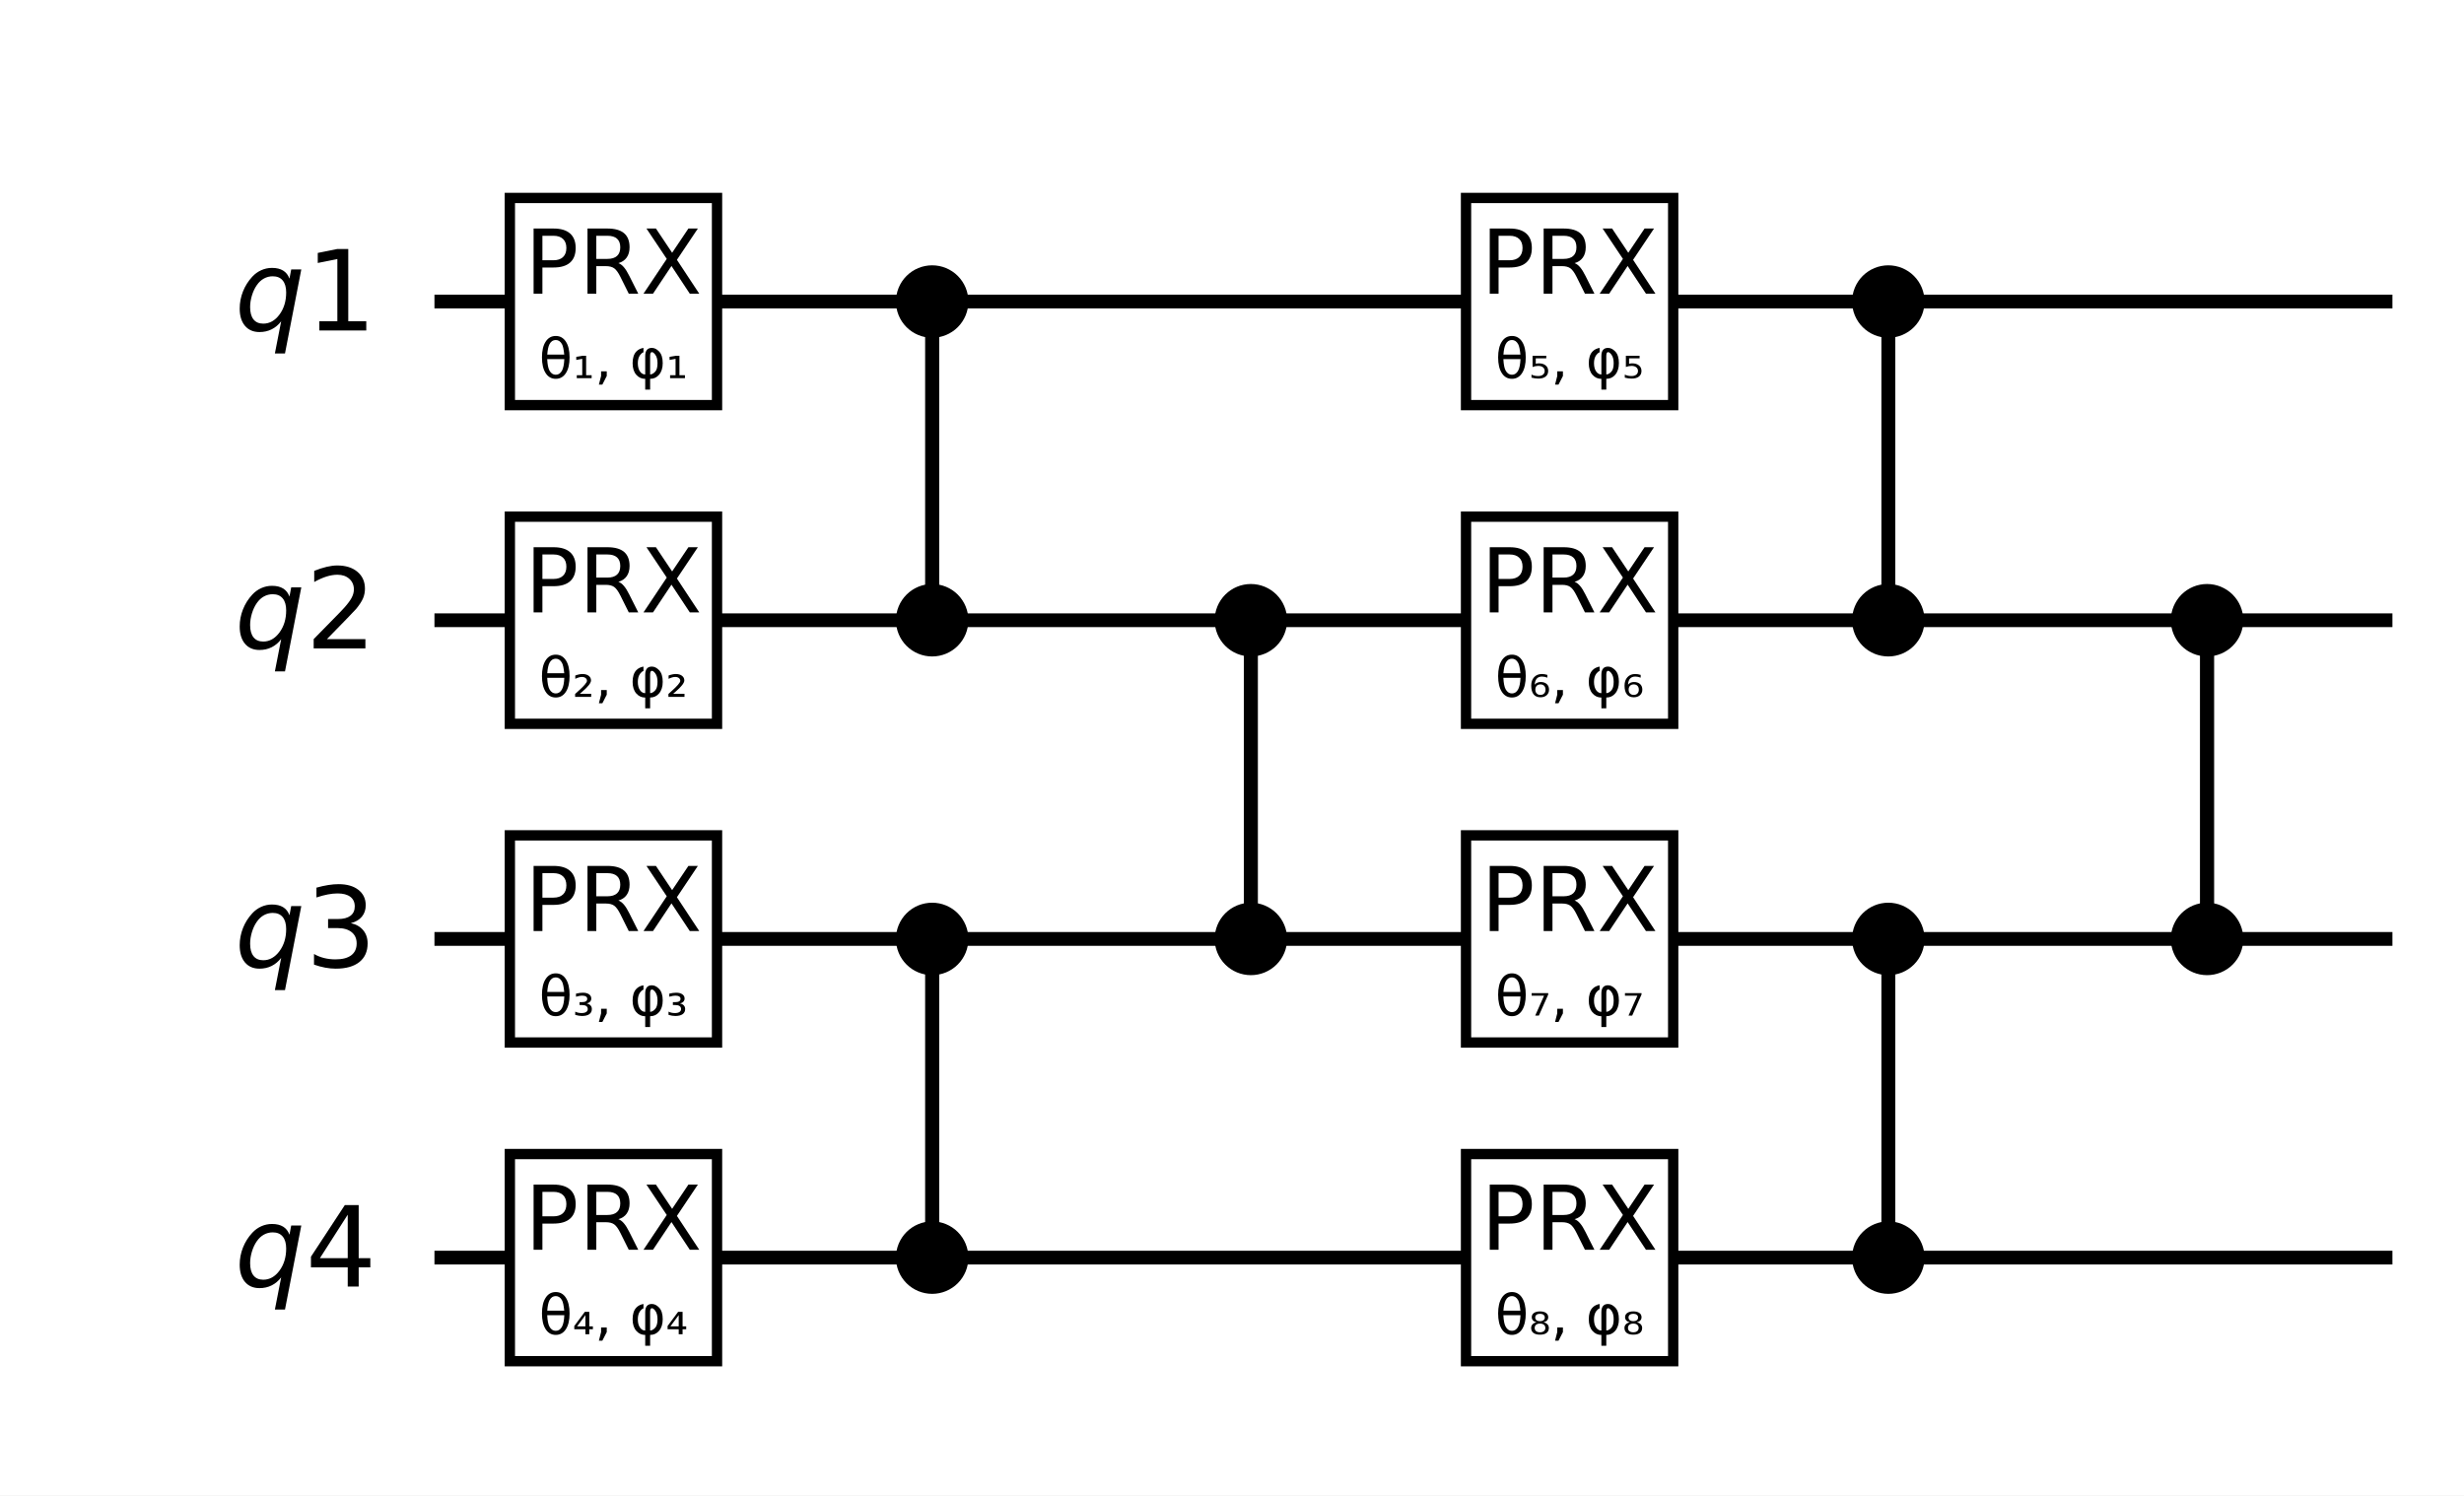
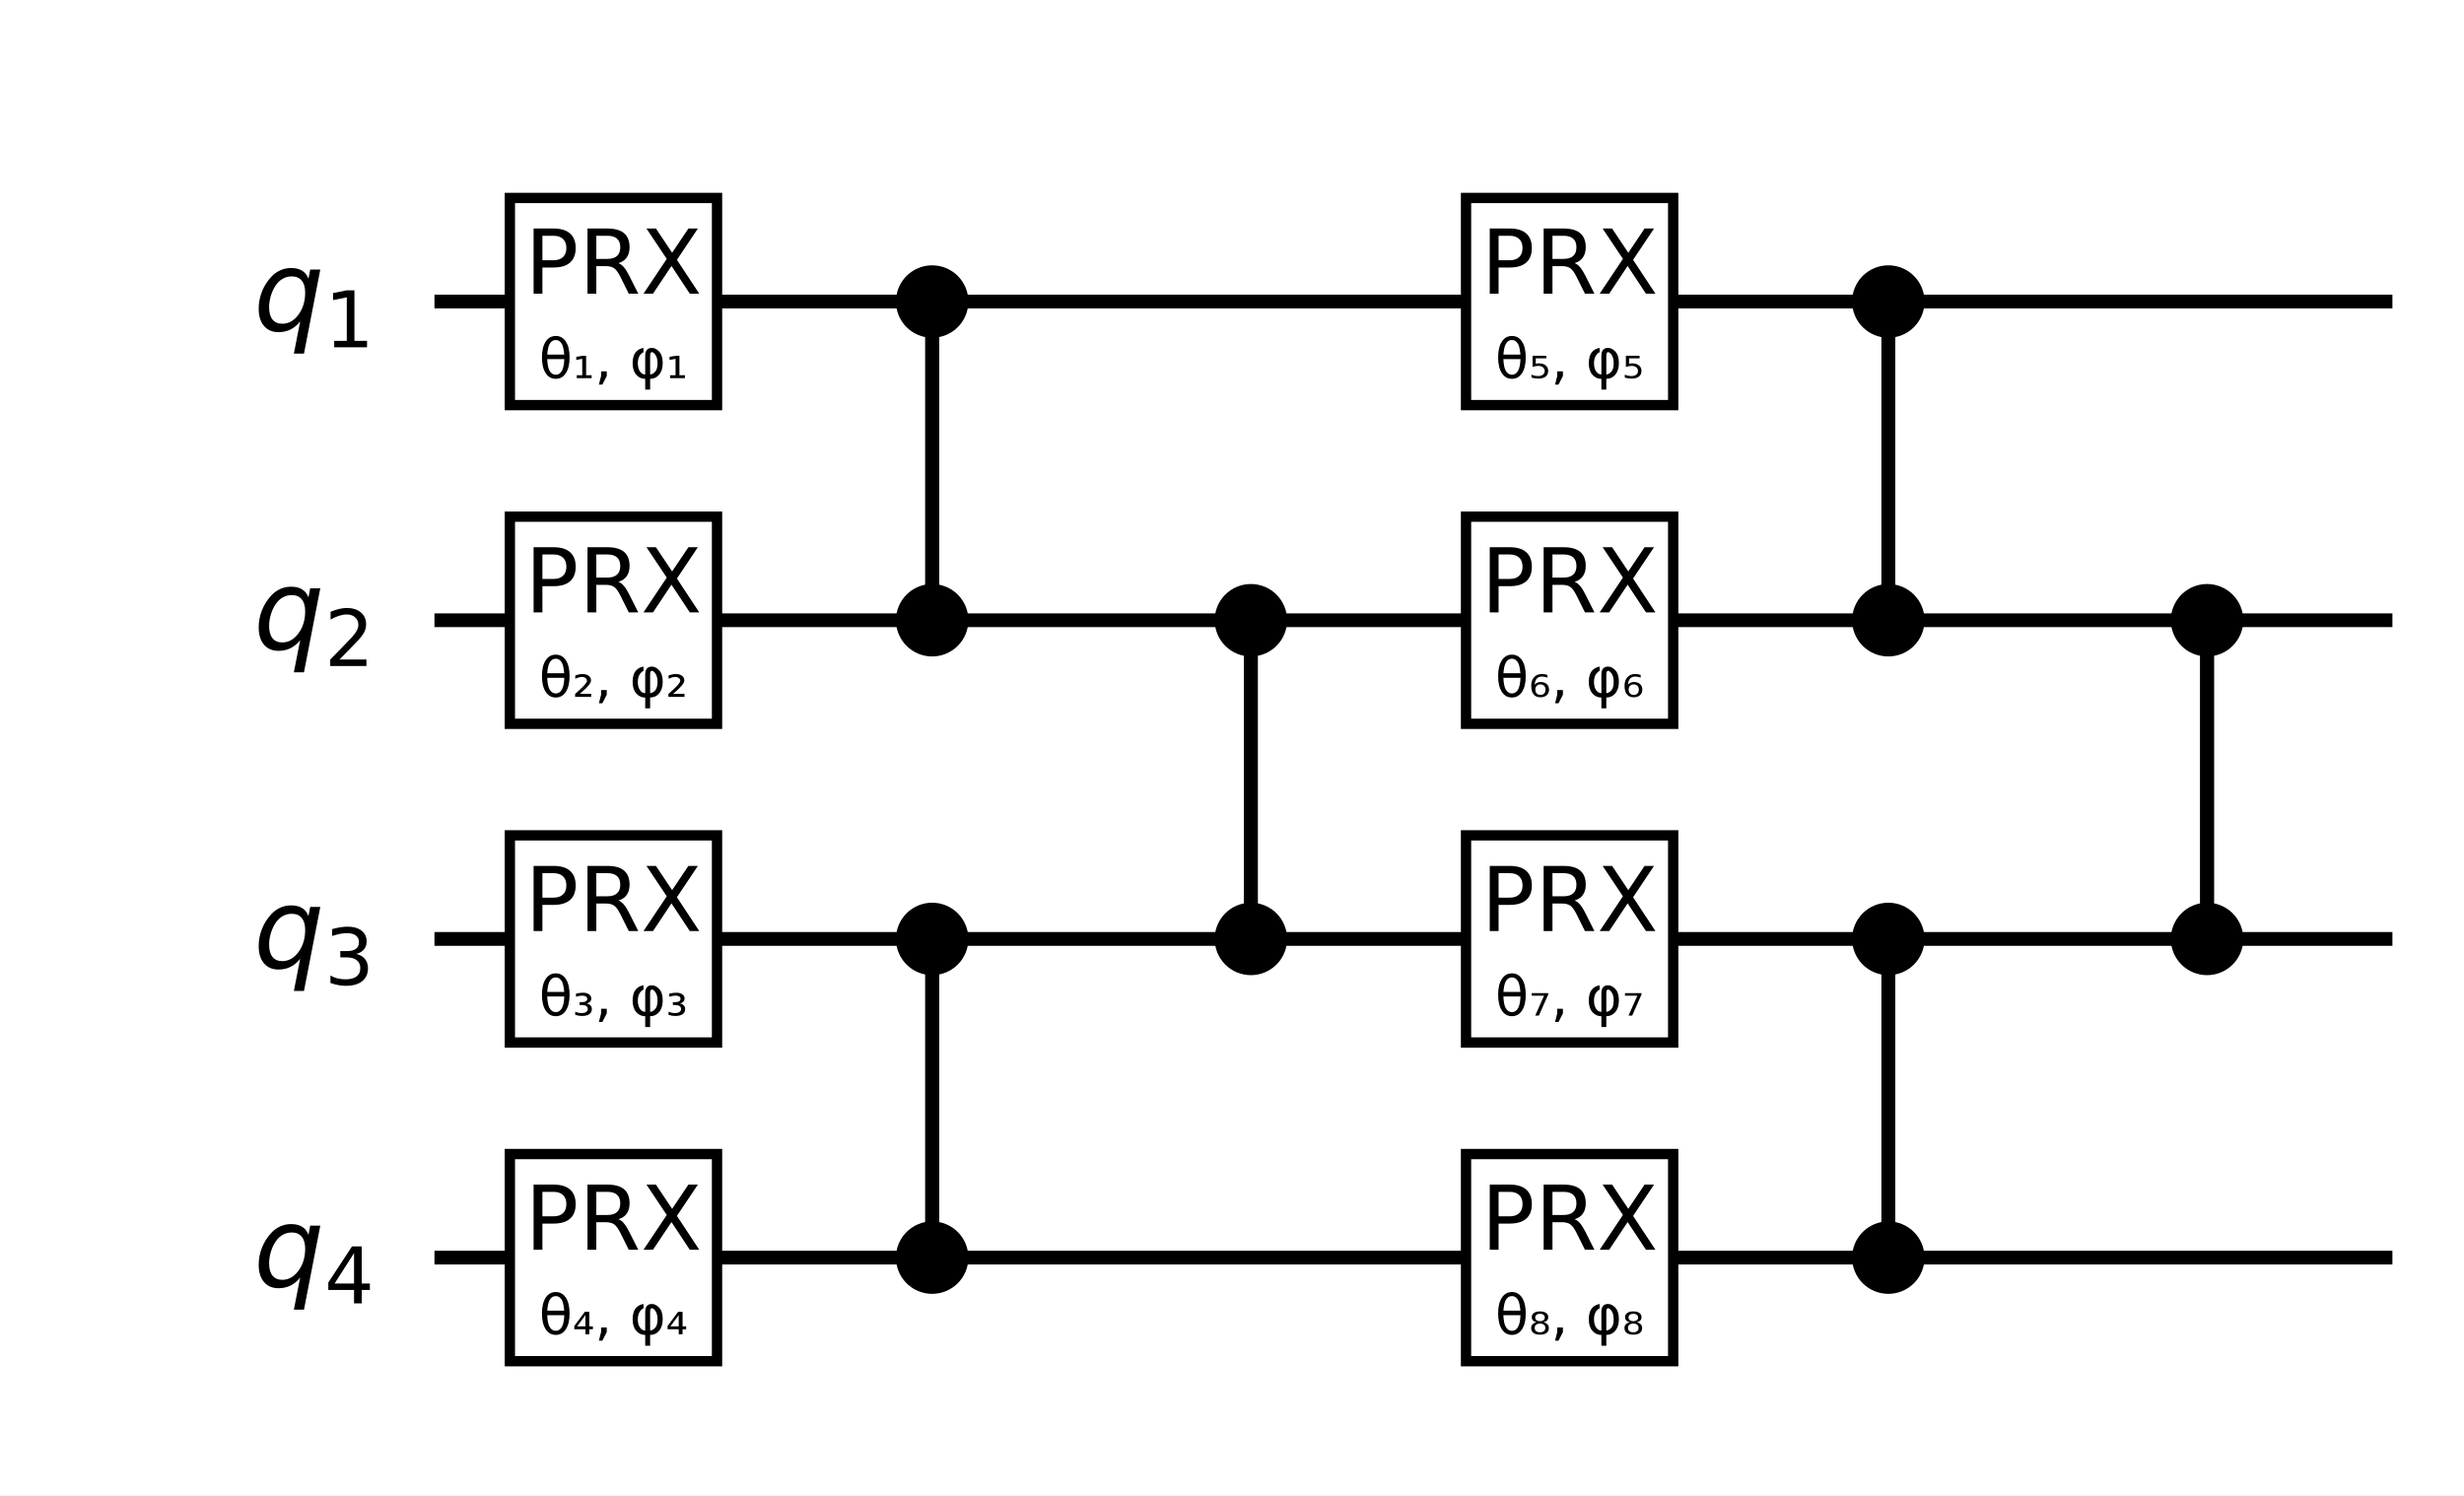
<svg xmlns="http://www.w3.org/2000/svg" xmlns:xlink="http://www.w3.org/1999/xlink" width="304.603pt" height="184.884pt" viewBox="0 0 304.603 184.884" version="1.1">
  <defs>
    <style type="text/css">*{stroke-linejoin: round; stroke-linecap: butt}</style>
  </defs>
  <g id="figure_1">
    <g id="patch_1">
      <path d="M 0 184.884  L 304.603 184.884  L 304.603 0  L 0 0  z " style="fill: #ffffff" />
    </g>
    <g id="axes_1">
      <g id="line2d_1">
-         <path d="M 54.558 37.281  L 294.903 37.281  " clip-path="url(#p6d3f714cf6)" style="fill: none; stroke: #000000; stroke-width: 1.7; stroke-linecap: square" />
+         <path d="M 54.558 37.281  L 294.903 37.281  " clip-path="url(#p9f664c72c2)" style="fill: none; stroke: #000000; stroke-width: 1.7; stroke-linecap: square" />
      </g>
      <g id="line2d_2">
-         <path d="M 54.558 76.682  L 294.903 76.682  " clip-path="url(#p6d3f714cf6)" style="fill: none; stroke: #000000; stroke-width: 1.7; stroke-linecap: square" />
+         <path d="M 54.558 76.682  L 294.903 76.682  " clip-path="url(#p9f664c72c2)" style="fill: none; stroke: #000000; stroke-width: 1.7; stroke-linecap: square" />
      </g>
      <g id="line2d_3">
-         <path d="M 54.558 116.083  L 294.903 116.083  " clip-path="url(#p6d3f714cf6)" style="fill: none; stroke: #000000; stroke-width: 1.7; stroke-linecap: square" />
+         <path d="M 54.558 116.083  L 294.903 116.083  " clip-path="url(#p9f664c72c2)" style="fill: none; stroke: #000000; stroke-width: 1.7; stroke-linecap: square" />
      </g>
      <g id="line2d_4">
-         <path d="M 54.558 155.483  L 294.903 155.483  " clip-path="url(#p6d3f714cf6)" style="fill: none; stroke: #000000; stroke-width: 1.7; stroke-linecap: square" />
+         <path d="M 54.558 155.483  L 294.903 155.483  " clip-path="url(#p9f664c72c2)" style="fill: none; stroke: #000000; stroke-width: 1.7; stroke-linecap: square" />
      </g>
      <g id="patch_2">
-         <path d="M 50.618 17.58  L -934.405 17.58  L -934.405 214.585  L 50.618 214.585  z " clip-path="url(#p6d3f714cf6)" style="fill: #ffffff; stroke: #ffffff; stroke-width: 1.275; stroke-linejoin: miter" />
+         <path d="M 50.618 17.58  L -934.405 17.58  L -934.405 214.585  L 50.618 214.585  z " clip-path="url(#p9f664c72c2)" style="fill: #ffffff; stroke: #ffffff; stroke-width: 1.275; stroke-linejoin: miter" />
      </g>
      <g id="line2d_5">
-         <path d="M 115.235 76.682  L 115.235 37.281  " clip-path="url(#p6d3f714cf6)" style="fill: none; stroke: #000000; stroke-width: 1.7; stroke-linecap: square" />
+         <path d="M 115.235 76.682  L 115.235 37.281  " clip-path="url(#p9f664c72c2)" style="fill: none; stroke: #000000; stroke-width: 1.7; stroke-linecap: square" />
      </g>
      <g id="line2d_6">
-         <path d="M 115.235 155.483  L 115.235 116.083  " clip-path="url(#p6d3f714cf6)" style="fill: none; stroke: #000000; stroke-width: 1.7; stroke-linecap: square" />
+         <path d="M 115.235 155.483  L 115.235 116.083  " clip-path="url(#p9f664c72c2)" style="fill: none; stroke: #000000; stroke-width: 1.7; stroke-linecap: square" />
      </g>
      <g id="line2d_7">
-         <path d="M 154.636 116.083  L 154.636 76.682  " clip-path="url(#p6d3f714cf6)" style="fill: none; stroke: #000000; stroke-width: 1.7; stroke-linecap: square" />
+         <path d="M 154.636 116.083  L 154.636 76.682  " clip-path="url(#p9f664c72c2)" style="fill: none; stroke: #000000; stroke-width: 1.7; stroke-linecap: square" />
      </g>
      <g id="line2d_8">
-         <path d="M 233.438 76.682  L 233.438 37.281  " clip-path="url(#p6d3f714cf6)" style="fill: none; stroke: #000000; stroke-width: 1.7; stroke-linecap: square" />
+         <path d="M 233.438 76.682  L 233.438 37.281  " clip-path="url(#p9f664c72c2)" style="fill: none; stroke: #000000; stroke-width: 1.7; stroke-linecap: square" />
      </g>
      <g id="line2d_9">
-         <path d="M 233.438 155.483  L 233.438 116.083  " clip-path="url(#p6d3f714cf6)" style="fill: none; stroke: #000000; stroke-width: 1.7; stroke-linecap: square" />
+         <path d="M 233.438 155.483  L 233.438 116.083  " clip-path="url(#p9f664c72c2)" style="fill: none; stroke: #000000; stroke-width: 1.7; stroke-linecap: square" />
      </g>
      <g id="line2d_10">
-         <path d="M 272.839 116.083  L 272.839 76.682  " clip-path="url(#p6d3f714cf6)" style="fill: none; stroke: #000000; stroke-width: 1.7; stroke-linecap: square" />
+         <path d="M 272.839 116.083  L 272.839 76.682  " clip-path="url(#p9f664c72c2)" style="fill: none; stroke: #000000; stroke-width: 1.7; stroke-linecap: square" />
      </g>
      <g id="line2d_11">
-         <path d="M 115.235 76.682  L 115.235 37.281  " clip-path="url(#p6d3f714cf6)" style="fill: none; stroke: #000000; stroke-width: 1.7; stroke-linecap: square" />
+         <path d="M 115.235 76.682  L 115.235 37.281  " clip-path="url(#p9f664c72c2)" style="fill: none; stroke: #000000; stroke-width: 1.7; stroke-linecap: square" />
      </g>
      <g id="line2d_12">
-         <path d="M 115.235 155.483  L 115.235 116.083  " clip-path="url(#p6d3f714cf6)" style="fill: none; stroke: #000000; stroke-width: 1.7; stroke-linecap: square" />
+         <path d="M 115.235 155.483  L 115.235 116.083  " clip-path="url(#p9f664c72c2)" style="fill: none; stroke: #000000; stroke-width: 1.7; stroke-linecap: square" />
      </g>
      <g id="line2d_13">
-         <path d="M 154.636 116.083  L 154.636 76.682  " clip-path="url(#p6d3f714cf6)" style="fill: none; stroke: #000000; stroke-width: 1.7; stroke-linecap: square" />
+         <path d="M 154.636 116.083  L 154.636 76.682  " clip-path="url(#p9f664c72c2)" style="fill: none; stroke: #000000; stroke-width: 1.7; stroke-linecap: square" />
      </g>
      <g id="line2d_14">
-         <path d="M 233.438 76.682  L 233.438 37.281  " clip-path="url(#p6d3f714cf6)" style="fill: none; stroke: #000000; stroke-width: 1.7; stroke-linecap: square" />
+         <path d="M 233.438 76.682  L 233.438 37.281  " clip-path="url(#p9f664c72c2)" style="fill: none; stroke: #000000; stroke-width: 1.7; stroke-linecap: square" />
      </g>
      <g id="line2d_15">
-         <path d="M 233.438 155.483  L 233.438 116.083  " clip-path="url(#p6d3f714cf6)" style="fill: none; stroke: #000000; stroke-width: 1.7; stroke-linecap: square" />
+         <path d="M 233.438 155.483  L 233.438 116.083  " clip-path="url(#p9f664c72c2)" style="fill: none; stroke: #000000; stroke-width: 1.7; stroke-linecap: square" />
      </g>
      <g id="line2d_16">
-         <path d="M 272.839 116.083  L 272.839 76.682  " clip-path="url(#p6d3f714cf6)" style="fill: none; stroke: #000000; stroke-width: 1.7; stroke-linecap: square" />
+         <path d="M 272.839 116.083  L 272.839 76.682  " clip-path="url(#p9f664c72c2)" style="fill: none; stroke: #000000; stroke-width: 1.7; stroke-linecap: square" />
      </g>
      <g id="patch_3">
-         <path d="M 63.029 50.086  L 88.64 50.086  L 88.64 24.475  L 63.029 24.475  z " clip-path="url(#p6d3f714cf6)" style="fill: #ffffff; stroke: #000000; stroke-width: 1.275; stroke-linejoin: miter" />
+         <path d="M 63.029 50.086  L 88.64 50.086  L 88.64 24.475  L 63.029 24.475  z " clip-path="url(#p9f664c72c2)" style="fill: #ffffff; stroke: #000000; stroke-width: 1.275; stroke-linejoin: miter" />
      </g>
      <g id="patch_4">
-         <path d="M 63.029 89.487  L 88.64 89.487  L 88.64 63.876  L 63.029 63.876  z " clip-path="url(#p6d3f714cf6)" style="fill: #ffffff; stroke: #000000; stroke-width: 1.275; stroke-linejoin: miter" />
+         <path d="M 63.029 89.487  L 88.64 89.487  L 88.64 63.876  L 63.029 63.876  z " clip-path="url(#p9f664c72c2)" style="fill: #ffffff; stroke: #000000; stroke-width: 1.275; stroke-linejoin: miter" />
      </g>
      <g id="patch_5">
-         <path d="M 63.029 128.888  L 88.64 128.888  L 88.64 103.277  L 63.029 103.277  z " clip-path="url(#p6d3f714cf6)" style="fill: #ffffff; stroke: #000000; stroke-width: 1.275; stroke-linejoin: miter" />
+         <path d="M 63.029 128.888  L 88.64 128.888  L 88.64 103.277  L 63.029 103.277  z " clip-path="url(#p9f664c72c2)" style="fill: #ffffff; stroke: #000000; stroke-width: 1.275; stroke-linejoin: miter" />
      </g>
      <g id="patch_6">
-         <path d="M 63.029 168.289  L 88.64 168.289  L 88.64 142.678  L 63.029 142.678  z " clip-path="url(#p6d3f714cf6)" style="fill: #ffffff; stroke: #000000; stroke-width: 1.275; stroke-linejoin: miter" />
+         <path d="M 63.029 168.289  L 88.64 168.289  L 88.64 142.678  L 63.029 142.678  z " clip-path="url(#p9f664c72c2)" style="fill: #ffffff; stroke: #000000; stroke-width: 1.275; stroke-linejoin: miter" />
      </g>
      <g id="patch_7">
-         <path d="M 115.235 41.122  C 116.254 41.122 117.231 40.718 117.952 39.997  C 118.672 39.277 119.077 38.3 119.077 37.281  C 119.077 36.262 118.672 35.285 117.952 34.564  C 117.231 33.844 116.254 33.439 115.235 33.439  C 114.216 33.439 113.239 33.844 112.519 34.564  C 111.798 35.285 111.394 36.262 111.394 37.281  C 111.394 38.3 111.798 39.277 112.519 39.997  C 113.239 40.718 114.216 41.122 115.235 41.122  z " clip-path="url(#p6d3f714cf6)" style="stroke: #000000; stroke-width: 1.275; stroke-linejoin: miter" />
+         <path d="M 115.235 41.122  C 116.254 41.122 117.231 40.718 117.952 39.997  C 118.672 39.277 119.077 38.3 119.077 37.281  C 119.077 36.262 118.672 35.285 117.952 34.564  C 117.231 33.844 116.254 33.439 115.235 33.439  C 114.216 33.439 113.239 33.844 112.519 34.564  C 111.798 35.285 111.394 36.262 111.394 37.281  C 111.394 38.3 111.798 39.277 112.519 39.997  C 113.239 40.718 114.216 41.122 115.235 41.122  z " clip-path="url(#p9f664c72c2)" style="stroke: #000000; stroke-width: 1.275; stroke-linejoin: miter" />
      </g>
      <g id="patch_8">
-         <path d="M 115.235 80.523  C 116.254 80.523 117.231 80.118 117.952 79.398  C 118.672 78.678 119.077 77.7 119.077 76.682  C 119.077 75.663 118.672 74.686 117.952 73.965  C 117.231 73.245 116.254 72.84 115.235 72.84  C 114.216 72.84 113.239 73.245 112.519 73.965  C 111.798 74.686 111.394 75.663 111.394 76.682  C 111.394 77.7 111.798 78.678 112.519 79.398  C 113.239 80.118 114.216 80.523 115.235 80.523  z " clip-path="url(#p6d3f714cf6)" style="stroke: #000000; stroke-width: 1.275; stroke-linejoin: miter" />
+         <path d="M 115.235 80.523  C 116.254 80.523 117.231 80.118 117.952 79.398  C 118.672 78.678 119.077 77.7 119.077 76.682  C 119.077 75.663 118.672 74.686 117.952 73.965  C 117.231 73.245 116.254 72.84 115.235 72.84  C 114.216 72.84 113.239 73.245 112.519 73.965  C 111.798 74.686 111.394 75.663 111.394 76.682  C 111.394 77.7 111.798 78.678 112.519 79.398  C 113.239 80.118 114.216 80.523 115.235 80.523  z " clip-path="url(#p9f664c72c2)" style="stroke: #000000; stroke-width: 1.275; stroke-linejoin: miter" />
      </g>
      <g id="patch_9">
-         <path d="M 115.235 119.924  C 116.254 119.924 117.231 119.519 117.952 118.799  C 118.672 118.079 119.077 117.101 119.077 116.083  C 119.077 115.064 118.672 114.087 117.952 113.366  C 117.231 112.646 116.254 112.241 115.235 112.241  C 114.216 112.241 113.239 112.646 112.519 113.366  C 111.798 114.087 111.394 115.064 111.394 116.083  C 111.394 117.101 111.798 118.079 112.519 118.799  C 113.239 119.519 114.216 119.924 115.235 119.924  z " clip-path="url(#p6d3f714cf6)" style="stroke: #000000; stroke-width: 1.275; stroke-linejoin: miter" />
+         <path d="M 115.235 119.924  C 116.254 119.924 117.231 119.519 117.952 118.799  C 118.672 118.079 119.077 117.101 119.077 116.083  C 119.077 115.064 118.672 114.087 117.952 113.366  C 117.231 112.646 116.254 112.241 115.235 112.241  C 114.216 112.241 113.239 112.646 112.519 113.366  C 111.798 114.087 111.394 115.064 111.394 116.083  C 111.394 117.101 111.798 118.079 112.519 118.799  C 113.239 119.519 114.216 119.924 115.235 119.924  z " clip-path="url(#p9f664c72c2)" style="stroke: #000000; stroke-width: 1.275; stroke-linejoin: miter" />
      </g>
      <g id="patch_10">
-         <path d="M 115.235 159.325  C 116.254 159.325 117.231 158.92 117.952 158.2  C 118.672 157.479 119.077 156.502 119.077 155.483  C 119.077 154.465 118.672 153.487 117.952 152.767  C 117.231 152.047 116.254 151.642 115.235 151.642  C 114.216 151.642 113.239 152.047 112.519 152.767  C 111.798 153.487 111.394 154.465 111.394 155.483  C 111.394 156.502 111.798 157.479 112.519 158.2  C 113.239 158.92 114.216 159.325 115.235 159.325  z " clip-path="url(#p6d3f714cf6)" style="stroke: #000000; stroke-width: 1.275; stroke-linejoin: miter" />
+         <path d="M 115.235 159.325  C 116.254 159.325 117.231 158.92 117.952 158.2  C 118.672 157.479 119.077 156.502 119.077 155.483  C 119.077 154.465 118.672 153.487 117.952 152.767  C 117.231 152.047 116.254 151.642 115.235 151.642  C 114.216 151.642 113.239 152.047 112.519 152.767  C 111.798 153.487 111.394 154.465 111.394 155.483  C 111.394 156.502 111.798 157.479 112.519 158.2  C 113.239 158.92 114.216 159.325 115.235 159.325  z " clip-path="url(#p9f664c72c2)" style="stroke: #000000; stroke-width: 1.275; stroke-linejoin: miter" />
      </g>
      <g id="patch_11">
-         <path d="M 154.636 80.523  C 155.655 80.523 156.632 80.118 157.353 79.398  C 158.073 78.678 158.478 77.7 158.478 76.682  C 158.478 75.663 158.073 74.686 157.353 73.965  C 156.632 73.245 155.655 72.84 154.636 72.84  C 153.617 72.84 152.64 73.245 151.92 73.965  C 151.199 74.686 150.795 75.663 150.795 76.682  C 150.795 77.7 151.199 78.678 151.92 79.398  C 152.64 80.118 153.617 80.523 154.636 80.523  z " clip-path="url(#p6d3f714cf6)" style="stroke: #000000; stroke-width: 1.275; stroke-linejoin: miter" />
+         <path d="M 154.636 80.523  C 155.655 80.523 156.632 80.118 157.353 79.398  C 158.073 78.678 158.478 77.7 158.478 76.682  C 158.478 75.663 158.073 74.686 157.353 73.965  C 156.632 73.245 155.655 72.84 154.636 72.84  C 153.617 72.84 152.64 73.245 151.92 73.965  C 151.199 74.686 150.795 75.663 150.795 76.682  C 150.795 77.7 151.199 78.678 151.92 79.398  C 152.64 80.118 153.617 80.523 154.636 80.523  z " clip-path="url(#p9f664c72c2)" style="stroke: #000000; stroke-width: 1.275; stroke-linejoin: miter" />
      </g>
      <g id="patch_12">
-         <path d="M 154.636 119.924  C 155.655 119.924 156.632 119.519 157.353 118.799  C 158.073 118.079 158.478 117.101 158.478 116.083  C 158.478 115.064 158.073 114.087 157.353 113.366  C 156.632 112.646 155.655 112.241 154.636 112.241  C 153.617 112.241 152.64 112.646 151.92 113.366  C 151.199 114.087 150.795 115.064 150.795 116.083  C 150.795 117.101 151.199 118.079 151.92 118.799  C 152.64 119.519 153.617 119.924 154.636 119.924  z " clip-path="url(#p6d3f714cf6)" style="stroke: #000000; stroke-width: 1.275; stroke-linejoin: miter" />
+         <path d="M 154.636 119.924  C 155.655 119.924 156.632 119.519 157.353 118.799  C 158.073 118.079 158.478 117.101 158.478 116.083  C 158.478 115.064 158.073 114.087 157.353 113.366  C 156.632 112.646 155.655 112.241 154.636 112.241  C 153.617 112.241 152.64 112.646 151.92 113.366  C 151.199 114.087 150.795 115.064 150.795 116.083  C 150.795 117.101 151.199 118.079 151.92 118.799  C 152.64 119.519 153.617 119.924 154.636 119.924  z " clip-path="url(#p9f664c72c2)" style="stroke: #000000; stroke-width: 1.275; stroke-linejoin: miter" />
      </g>
      <g id="patch_13">
-         <path d="M 181.232 50.086  L 206.842 50.086  L 206.842 24.475  L 181.232 24.475  z " clip-path="url(#p6d3f714cf6)" style="fill: #ffffff; stroke: #000000; stroke-width: 1.275; stroke-linejoin: miter" />
+         <path d="M 181.232 50.086  L 206.842 50.086  L 206.842 24.475  L 181.232 24.475  z " clip-path="url(#p9f664c72c2)" style="fill: #ffffff; stroke: #000000; stroke-width: 1.275; stroke-linejoin: miter" />
      </g>
      <g id="patch_14">
-         <path d="M 181.232 89.487  L 206.842 89.487  L 206.842 63.876  L 181.232 63.876  z " clip-path="url(#p6d3f714cf6)" style="fill: #ffffff; stroke: #000000; stroke-width: 1.275; stroke-linejoin: miter" />
+         <path d="M 181.232 89.487  L 206.842 89.487  L 206.842 63.876  L 181.232 63.876  z " clip-path="url(#p9f664c72c2)" style="fill: #ffffff; stroke: #000000; stroke-width: 1.275; stroke-linejoin: miter" />
      </g>
      <g id="patch_15">
-         <path d="M 181.232 128.888  L 206.842 128.888  L 206.842 103.277  L 181.232 103.277  z " clip-path="url(#p6d3f714cf6)" style="fill: #ffffff; stroke: #000000; stroke-width: 1.275; stroke-linejoin: miter" />
+         <path d="M 181.232 128.888  L 206.842 128.888  L 206.842 103.277  L 181.232 103.277  z " clip-path="url(#p9f664c72c2)" style="fill: #ffffff; stroke: #000000; stroke-width: 1.275; stroke-linejoin: miter" />
      </g>
      <g id="patch_16">
-         <path d="M 181.232 168.289  L 206.842 168.289  L 206.842 142.678  L 181.232 142.678  z " clip-path="url(#p6d3f714cf6)" style="fill: #ffffff; stroke: #000000; stroke-width: 1.275; stroke-linejoin: miter" />
+         <path d="M 181.232 168.289  L 206.842 168.289  L 206.842 142.678  L 181.232 142.678  z " clip-path="url(#p9f664c72c2)" style="fill: #ffffff; stroke: #000000; stroke-width: 1.275; stroke-linejoin: miter" />
      </g>
      <g id="patch_17">
-         <path d="M 233.438 41.122  C 234.457 41.122 235.434 40.718 236.154 39.997  C 236.875 39.277 237.279 38.3 237.279 37.281  C 237.279 36.262 236.875 35.285 236.154 34.564  C 235.434 33.844 234.457 33.439 233.438 33.439  C 232.419 33.439 231.442 33.844 230.721 34.564  C 230.001 35.285 229.596 36.262 229.596 37.281  C 229.596 38.3 230.001 39.277 230.721 39.997  C 231.442 40.718 232.419 41.122 233.438 41.122  z " clip-path="url(#p6d3f714cf6)" style="stroke: #000000; stroke-width: 1.275; stroke-linejoin: miter" />
+         <path d="M 233.438 41.122  C 234.457 41.122 235.434 40.718 236.154 39.997  C 236.875 39.277 237.279 38.3 237.279 37.281  C 237.279 36.262 236.875 35.285 236.154 34.564  C 235.434 33.844 234.457 33.439 233.438 33.439  C 232.419 33.439 231.442 33.844 230.721 34.564  C 230.001 35.285 229.596 36.262 229.596 37.281  C 229.596 38.3 230.001 39.277 230.721 39.997  C 231.442 40.718 232.419 41.122 233.438 41.122  z " clip-path="url(#p9f664c72c2)" style="stroke: #000000; stroke-width: 1.275; stroke-linejoin: miter" />
      </g>
      <g id="patch_18">
-         <path d="M 233.438 80.523  C 234.457 80.523 235.434 80.118 236.154 79.398  C 236.875 78.678 237.279 77.7 237.279 76.682  C 237.279 75.663 236.875 74.686 236.154 73.965  C 235.434 73.245 234.457 72.84 233.438 72.84  C 232.419 72.84 231.442 73.245 230.721 73.965  C 230.001 74.686 229.596 75.663 229.596 76.682  C 229.596 77.7 230.001 78.678 230.721 79.398  C 231.442 80.118 232.419 80.523 233.438 80.523  z " clip-path="url(#p6d3f714cf6)" style="stroke: #000000; stroke-width: 1.275; stroke-linejoin: miter" />
+         <path d="M 233.438 80.523  C 234.457 80.523 235.434 80.118 236.154 79.398  C 236.875 78.678 237.279 77.7 237.279 76.682  C 237.279 75.663 236.875 74.686 236.154 73.965  C 235.434 73.245 234.457 72.84 233.438 72.84  C 232.419 72.84 231.442 73.245 230.721 73.965  C 230.001 74.686 229.596 75.663 229.596 76.682  C 229.596 77.7 230.001 78.678 230.721 79.398  C 231.442 80.118 232.419 80.523 233.438 80.523  z " clip-path="url(#p9f664c72c2)" style="stroke: #000000; stroke-width: 1.275; stroke-linejoin: miter" />
      </g>
      <g id="patch_19">
-         <path d="M 233.438 119.924  C 234.457 119.924 235.434 119.519 236.154 118.799  C 236.875 118.079 237.279 117.101 237.279 116.083  C 237.279 115.064 236.875 114.087 236.154 113.366  C 235.434 112.646 234.457 112.241 233.438 112.241  C 232.419 112.241 231.442 112.646 230.721 113.366  C 230.001 114.087 229.596 115.064 229.596 116.083  C 229.596 117.101 230.001 118.079 230.721 118.799  C 231.442 119.519 232.419 119.924 233.438 119.924  z " clip-path="url(#p6d3f714cf6)" style="stroke: #000000; stroke-width: 1.275; stroke-linejoin: miter" />
+         <path d="M 233.438 119.924  C 234.457 119.924 235.434 119.519 236.154 118.799  C 236.875 118.079 237.279 117.101 237.279 116.083  C 237.279 115.064 236.875 114.087 236.154 113.366  C 235.434 112.646 234.457 112.241 233.438 112.241  C 232.419 112.241 231.442 112.646 230.721 113.366  C 230.001 114.087 229.596 115.064 229.596 116.083  C 229.596 117.101 230.001 118.079 230.721 118.799  C 231.442 119.519 232.419 119.924 233.438 119.924  z " clip-path="url(#p9f664c72c2)" style="stroke: #000000; stroke-width: 1.275; stroke-linejoin: miter" />
      </g>
      <g id="patch_20">
-         <path d="M 233.438 159.325  C 234.457 159.325 235.434 158.92 236.154 158.2  C 236.875 157.479 237.279 156.502 237.279 155.483  C 237.279 154.465 236.875 153.487 236.154 152.767  C 235.434 152.047 234.457 151.642 233.438 151.642  C 232.419 151.642 231.442 152.047 230.721 152.767  C 230.001 153.487 229.596 154.465 229.596 155.483  C 229.596 156.502 230.001 157.479 230.721 158.2  C 231.442 158.92 232.419 159.325 233.438 159.325  z " clip-path="url(#p6d3f714cf6)" style="stroke: #000000; stroke-width: 1.275; stroke-linejoin: miter" />
+         <path d="M 233.438 159.325  C 234.457 159.325 235.434 158.92 236.154 158.2  C 236.875 157.479 237.279 156.502 237.279 155.483  C 237.279 154.465 236.875 153.487 236.154 152.767  C 235.434 152.047 234.457 151.642 233.438 151.642  C 232.419 151.642 231.442 152.047 230.721 152.767  C 230.001 153.487 229.596 154.465 229.596 155.483  C 229.596 156.502 230.001 157.479 230.721 158.2  C 231.442 158.92 232.419 159.325 233.438 159.325  z " clip-path="url(#p9f664c72c2)" style="stroke: #000000; stroke-width: 1.275; stroke-linejoin: miter" />
      </g>
      <g id="patch_21">
-         <path d="M 272.839 80.523  C 273.858 80.523 274.835 80.118 275.555 79.398  C 276.276 78.678 276.68 77.7 276.68 76.682  C 276.68 75.663 276.276 74.686 275.555 73.965  C 274.835 73.245 273.858 72.84 272.839 72.84  C 271.82 72.84 270.843 73.245 270.122 73.965  C 269.402 74.686 268.997 75.663 268.997 76.682  C 268.997 77.7 269.402 78.678 270.122 79.398  C 270.843 80.118 271.82 80.523 272.839 80.523  z " clip-path="url(#p6d3f714cf6)" style="stroke: #000000; stroke-width: 1.275; stroke-linejoin: miter" />
+         <path d="M 272.839 80.523  C 273.858 80.523 274.835 80.118 275.555 79.398  C 276.276 78.678 276.68 77.7 276.68 76.682  C 276.68 75.663 276.276 74.686 275.555 73.965  C 274.835 73.245 273.858 72.84 272.839 72.84  C 271.82 72.84 270.843 73.245 270.122 73.965  C 269.402 74.686 268.997 75.663 268.997 76.682  C 268.997 77.7 269.402 78.678 270.122 79.398  C 270.843 80.118 271.82 80.523 272.839 80.523  z " clip-path="url(#p9f664c72c2)" style="stroke: #000000; stroke-width: 1.275; stroke-linejoin: miter" />
      </g>
      <g id="patch_22">
-         <path d="M 272.839 119.924  C 273.858 119.924 274.835 119.519 275.555 118.799  C 276.276 118.079 276.68 117.101 276.68 116.083  C 276.68 115.064 276.276 114.087 275.555 113.366  C 274.835 112.646 273.858 112.241 272.839 112.241  C 271.82 112.241 270.843 112.646 270.122 113.366  C 269.402 114.087 268.997 115.064 268.997 116.083  C 268.997 117.101 269.402 118.079 270.122 118.799  C 270.843 119.519 271.82 119.924 272.839 119.924  z " clip-path="url(#p6d3f714cf6)" style="stroke: #000000; stroke-width: 1.275; stroke-linejoin: miter" />
+         <path d="M 272.839 119.924  C 273.858 119.924 274.835 119.519 275.555 118.799  C 276.276 118.079 276.68 117.101 276.68 116.083  C 276.68 115.064 276.276 114.087 275.555 113.366  C 274.835 112.646 273.858 112.241 272.839 112.241  C 271.82 112.241 270.843 112.646 270.122 113.366  C 269.402 114.087 268.997 115.064 268.997 116.083  C 268.997 117.101 269.402 118.079 270.122 118.799  C 270.843 119.519 271.82 119.924 272.839 119.924  z " clip-path="url(#p9f664c72c2)" style="stroke: #000000; stroke-width: 1.275; stroke-linejoin: miter" />
      </g>
      <g id="text_1">
-         <g clip-path="url(#p6d3f714cf6)">
-           <g transform="translate(28.99764 40.86873) scale(0.138125 -0.138125)">
+         <g clip-path="url(#p9f664c72c2)">
+           <g transform="translate(31.34576 40.86873) scale(0.138125 -0.138125)">
            <defs>
              <path id="DejaVuSans-Oblique-54" d="M 2669 525  Q 2438 222 2123 65  Q 1809 -91 1428 -91  Q 897 -91 595 267  Q 294 625 294 1253  Q 294 1759 480 2231  Q 666 2703 1013 3078  Q 1238 3322 1530 3453  Q 1822 3584 2144 3584  Q 2531 3584 2781 3431  Q 3031 3278 3144 2969  L 3244 3494  L 3822 3494  L 2888 -1319  L 2309 -1319  L 2669 525  z M 891 1338  Q 891 875 1084 633  Q 1278 391 1644 391  Q 2188 391 2572 911  Q 2956 1431 2956 2175  Q 2956 2625 2757 2864  Q 2559 3103 2188 3103  Q 1916 3103 1684 2976  Q 1453 2850 1281 2606  Q 1100 2350 995 2006  Q 891 1663 891 1338  z " transform="scale(0.015625)" />
              <path id="DejaVuSans-14" d="M 794 531  L 1825 531  L 1825 4091  L 703 3866  L 703 4441  L 1819 4666  L 2450 4666  L 2450 531  L 3481 531  L 3481 0  L 794 0  L 794 531  z " transform="scale(0.015625)" />
            </defs>
-             <use xlink:href="#DejaVuSans-Oblique-54" transform="translate(0 0.09375)" />
-             <use xlink:href="#DejaVuSans-14" transform="translate(63.47656 0.09375)" />
+             <use xlink:href="#DejaVuSans-Oblique-54" />
+             <use xlink:href="#DejaVuSans-14" transform="translate(63.47656 -14.99995) scale(0.7)" />
          </g>
        </g>
      </g>
      <g id="text_2">
-         <g clip-path="url(#p6d3f714cf6)">
-           <g transform="translate(28.99764 80.26963) scale(0.138125 -0.138125)">
+         <g clip-path="url(#p9f664c72c2)">
+           <g transform="translate(31.34576 80.26963) scale(0.138125 -0.138125)">
            <defs>
              <path id="DejaVuSans-15" d="M 1228 531  L 3431 531  L 3431 0  L 469 0  L 469 531  Q 828 903 1448 1529  Q 2069 2156 2228 2338  Q 2531 2678 2651 2914  Q 2772 3150 2772 3378  Q 2772 3750 2511 3984  Q 2250 4219 1831 4219  Q 1534 4219 1204 4116  Q 875 4013 500 3803  L 500 4441  Q 881 4594 1212 4672  Q 1544 4750 1819 4750  Q 2544 4750 2975 4387  Q 3406 4025 3406 3419  Q 3406 3131 3298 2873  Q 3191 2616 2906 2266  Q 2828 2175 2409 1742  Q 1991 1309 1228 531  z " transform="scale(0.015625)" />
            </defs>
-             <use xlink:href="#DejaVuSans-Oblique-54" transform="translate(0 0.78125)" />
-             <use xlink:href="#DejaVuSans-15" transform="translate(63.47656 0.78125)" />
+             <use xlink:href="#DejaVuSans-Oblique-54" />
+             <use xlink:href="#DejaVuSans-15" transform="translate(63.47656 -14.99995) scale(0.7)" />
          </g>
        </g>
      </g>
      <g id="text_3">
-         <g clip-path="url(#p6d3f714cf6)">
-           <g transform="translate(28.99764 119.6705) scale(0.138125 -0.138125)">
+         <g clip-path="url(#p9f664c72c2)">
+           <g transform="translate(31.34576 119.6705) scale(0.138125 -0.138125)">
            <defs>
              <path id="DejaVuSans-16" d="M 2597 2516  Q 3050 2419 3304 2112  Q 3559 1806 3559 1356  Q 3559 666 3084 287  Q 2609 -91 1734 -91  Q 1441 -91 1130 -33  Q 819 25 488 141  L 488 750  Q 750 597 1062 519  Q 1375 441 1716 441  Q 2309 441 2620 675  Q 2931 909 2931 1356  Q 2931 1769 2642 2001  Q 2353 2234 1838 2234  L 1294 2234  L 1294 2753  L 1863 2753  Q 2328 2753 2575 2939  Q 2822 3125 2822 3475  Q 2822 3834 2567 4026  Q 2313 4219 1838 4219  Q 1578 4219 1281 4162  Q 984 4106 628 3988  L 628 4550  Q 988 4650 1302 4700  Q 1616 4750 1894 4750  Q 2613 4750 3031 4423  Q 3450 4097 3450 3541  Q 3450 3153 3228 2886  Q 3006 2619 2597 2516  z " transform="scale(0.015625)" />
            </defs>
-             <use xlink:href="#DejaVuSans-Oblique-54" transform="translate(0 0.78125)" />
-             <use xlink:href="#DejaVuSans-16" transform="translate(63.47656 0.78125)" />
+             <use xlink:href="#DejaVuSans-Oblique-54" />
+             <use xlink:href="#DejaVuSans-16" transform="translate(63.47656 -14.99995) scale(0.7)" />
          </g>
        </g>
      </g>
      <g id="text_4">
-         <g clip-path="url(#p6d3f714cf6)">
-           <g transform="translate(28.99764 159.0714) scale(0.138125 -0.138125)">
+         <g clip-path="url(#p9f664c72c2)">
+           <g transform="translate(31.34576 159.0714) scale(0.138125 -0.138125)">
            <defs>
              <path id="DejaVuSans-17" d="M 2419 4116  L 825 1625  L 2419 1625  L 2419 4116  z M 2253 4666  L 3047 4666  L 3047 1625  L 3713 1625  L 3713 1100  L 3047 1100  L 3047 0  L 2419 0  L 2419 1100  L 313 1100  L 313 1709  L 2253 4666  z " transform="scale(0.015625)" />
            </defs>
-             <use xlink:href="#DejaVuSans-Oblique-54" transform="translate(0 0.09375)" />
-             <use xlink:href="#DejaVuSans-17" transform="translate(63.47656 0.09375)" />
+             <use xlink:href="#DejaVuSans-Oblique-54" />
+             <use xlink:href="#DejaVuSans-17" transform="translate(63.47656 -14.99995) scale(0.7)" />
          </g>
        </g>
      </g>
      <g id="text_5">
-         <g clip-path="url(#p6d3f714cf6)">
+         <g clip-path="url(#p9f664c72c2)">
          <g transform="translate(66.62349 46.75713) scale(0.068 -0.068)">
            <defs>
              <path id="DejaVuSans-34c" d="M 2953 2219  L 963 2219  Q 1009 1284 1225 888  Q 1494 400 1959 400  Q 2428 400 2688 891  Q 2916 1322 2953 2219  z M 2944 2750  Q 2856 3638 2688 3950  Q 2419 4444 1959 4444  Q 1481 4444 1228 3956  Q 1028 3563 969 2750  L 2944 2750  z M 1959 4913  Q 2709 4913 3138 4250  Q 3566 3591 3566 2422  Q 3566 1256 3138 594  Q 2709 -72 1959 -72  Q 1206 -72 781 594  Q 353 1256 353 2422  Q 353 3591 781 4250  Q 1206 4913 1959 4913  z " transform="scale(0.015625)" />
              <path id="DejaVuSans-b5c" d="M 488 343  L 1125 343  L 1125 2253  L 428 2125  L 428 2487  L 1147 2609  L 1575 2609  L 1575 343  L 2216 343  L 2216 0  L 488 0  L 488 343  z " transform="scale(0.015625)" />
              <path id="DejaVuSans-f" d="M 750 794  L 1409 794  L 1409 256  L 897 -744  L 494 -744  L 750 256  L 750 794  z " transform="scale(0.015625)" />
              <path id="DejaVuSans-3" transform="scale(0.015625)" />
              <path id="DejaVuSans-35a" d="M 2591 3034  Q 2388 3034 2388 2581  L 2388 438  Q 2684 438 2981 763  Q 3247 1053 3247 1750  Q 3247 2400 2978 2750  Q 2759 3034 2591 3034  z M 2591 3525  Q 3028 3525 3425 3113  Q 3853 2672 3853 1750  Q 3853 903 3425 400  Q 3022 -75 2388 -75  L 2388 -1331  L 1816 -1331  L 1816 -78  Q 1194 -78 775 400  Q 350 888 350 1747  Q 350 2641 775 3097  Q 1094 3438 1613 3525  L 1613 3016  Q 1406 2944 1225 2700  Q 956 2341 956 1747  Q 956 1116 1225 756  Q 1466 434 1816 434  L 1816 2581  Q 1816 3525 2591 3525  z " transform="scale(0.015625)" />
            </defs>
            <use xlink:href="#DejaVuSans-34c" />
            <use xlink:href="#DejaVuSans-b5c" transform="translate(61.1875 0)" />
            <use xlink:href="#DejaVuSans-f" transform="translate(101.2812 0)" />
            <use xlink:href="#DejaVuSans-3" transform="translate(133.0625 0)" />
            <use xlink:href="#DejaVuSans-35a" transform="translate(164.8438 0)" />
            <use xlink:href="#DejaVuSans-b5c" transform="translate(230.8125 0)" />
          </g>
        </g>
      </g>
      <g id="text_6">
-         <g clip-path="url(#p6d3f714cf6)">
+         <g clip-path="url(#p9f664c72c2)">
          <g transform="translate(64.87926 36.30954) scale(0.1105 -0.1105)">
            <defs>
              <path id="DejaVuSans-33" d="M 1259 4147  L 1259 2394  L 2053 2394  Q 2494 2394 2734 2622  Q 2975 2850 2975 3272  Q 2975 3691 2734 3919  Q 2494 4147 2053 4147  L 1259 4147  z M 628 4666  L 2053 4666  Q 2838 4666 3239 4311  Q 3641 3956 3641 3272  Q 3641 2581 3239 2228  Q 2838 1875 2053 1875  L 1259 1875  L 1259 0  L 628 0  L 628 4666  z " transform="scale(0.015625)" />
              <path id="DejaVuSans-35" d="M 2841 2188  Q 3044 2119 3236 1894  Q 3428 1669 3622 1275  L 4263 0  L 3584 0  L 2988 1197  Q 2756 1666 2539 1819  Q 2322 1972 1947 1972  L 1259 1972  L 1259 0  L 628 0  L 628 4666  L 2053 4666  Q 2853 4666 3247 4331  Q 3641 3997 3641 3322  Q 3641 2881 3436 2590  Q 3231 2300 2841 2188  z M 1259 4147  L 1259 2491  L 2053 2491  Q 2509 2491 2742 2702  Q 2975 2913 2975 3322  Q 2975 3731 2742 3939  Q 2509 4147 2053 4147  L 1259 4147  z " transform="scale(0.015625)" />
              <path id="DejaVuSans-3b" d="M 403 4666  L 1081 4666  L 2241 2931  L 3406 4666  L 4084 4666  L 2584 2425  L 4184 0  L 3506 0  L 2194 1984  L 872 0  L 191 0  L 1856 2491  L 403 4666  z " transform="scale(0.015625)" />
            </defs>
            <use xlink:href="#DejaVuSans-33" />
            <use xlink:href="#DejaVuSans-35" transform="translate(60.29688 0)" />
            <use xlink:href="#DejaVuSans-3b" transform="translate(129.7812 0)" />
          </g>
        </g>
      </g>
      <g id="text_7">
-         <g clip-path="url(#p6d3f714cf6)">
+         <g clip-path="url(#p9f664c72c2)">
          <g transform="translate(66.62349 86.15803) scale(0.068 -0.068)">
            <defs>
              <path id="DejaVuSans-b5d" d="M 838 356  L 2163 356  L 2163 0  L 294 0  L 294 343  Q 400 440 597 615  Q 1672 1568 1672 1862  Q 1672 2068 1509 2194  Q 1347 2321 1081 2321  Q 919 2321 728 2266  Q 538 2212 313 2103  L 313 2487  Q 553 2575 761 2618  Q 969 2662 1147 2662  Q 1600 2662 1872 2456  Q 2144 2250 2144 1912  Q 2144 1478 1109 590  Q 934 440 838 356  z " transform="scale(0.015625)" />
            </defs>
            <use xlink:href="#DejaVuSans-34c" />
            <use xlink:href="#DejaVuSans-b5d" transform="translate(61.1875 0)" />
            <use xlink:href="#DejaVuSans-f" transform="translate(101.2812 0)" />
            <use xlink:href="#DejaVuSans-3" transform="translate(133.0625 0)" />
            <use xlink:href="#DejaVuSans-35a" transform="translate(164.8438 0)" />
            <use xlink:href="#DejaVuSans-b5d" transform="translate(230.8125 0)" />
          </g>
        </g>
      </g>
      <g id="text_8">
-         <g clip-path="url(#p6d3f714cf6)">
+         <g clip-path="url(#p9f664c72c2)">
          <g transform="translate(64.87926 75.71044) scale(0.1105 -0.1105)">
            <use xlink:href="#DejaVuSans-33" />
            <use xlink:href="#DejaVuSans-35" transform="translate(60.29688 0)" />
            <use xlink:href="#DejaVuSans-3b" transform="translate(129.7812 0)" />
          </g>
        </g>
      </g>
      <g id="text_9">
-         <g clip-path="url(#p6d3f714cf6)">
+         <g clip-path="url(#p9f664c72c2)">
          <g transform="translate(66.62349 125.5589) scale(0.068 -0.068)">
            <defs>
              <path id="DejaVuSans-b5e" d="M 1638 1412  Q 1925 1356 2083 1185  Q 2241 1015 2241 759  Q 2241 371 1944 162  Q 1647 -47 1094 -47  Q 916 -47 720 -14  Q 525 18 306 81  L 306 459  Q 469 375 655 334  Q 841 293 1050 293  Q 1391 293 1578 416  Q 1766 540 1766 759  Q 1766 990 1592 1109  Q 1419 1228 1081 1228  L 813 1228  L 813 1565  L 1106 1565  Q 1400 1565 1551 1663  Q 1703 1762 1703 1950  Q 1703 2131 1547 2226  Q 1391 2321 1094 2321  Q 969 2321 809 2293  Q 650 2265 397 2193  L 397 2553  Q 625 2606 825 2634  Q 1025 2662 1197 2662  Q 1647 2662 1911 2477  Q 2175 2293 2175 1984  Q 2175 1768 2034 1618  Q 1894 1468 1638 1412  z " transform="scale(0.015625)" />
            </defs>
            <use xlink:href="#DejaVuSans-34c" />
            <use xlink:href="#DejaVuSans-b5e" transform="translate(61.1875 0)" />
            <use xlink:href="#DejaVuSans-f" transform="translate(101.2812 0)" />
            <use xlink:href="#DejaVuSans-3" transform="translate(133.0625 0)" />
            <use xlink:href="#DejaVuSans-35a" transform="translate(164.8438 0)" />
            <use xlink:href="#DejaVuSans-b5e" transform="translate(230.8125 0)" />
          </g>
        </g>
      </g>
      <g id="text_10">
-         <g clip-path="url(#p6d3f714cf6)">
+         <g clip-path="url(#p9f664c72c2)">
          <g transform="translate(64.87926 115.1113) scale(0.1105 -0.1105)">
            <use xlink:href="#DejaVuSans-33" />
            <use xlink:href="#DejaVuSans-35" transform="translate(60.29688 0)" />
            <use xlink:href="#DejaVuSans-3b" transform="translate(129.7812 0)" />
          </g>
        </g>
      </g>
      <g id="text_11">
-         <g clip-path="url(#p6d3f714cf6)">
+         <g clip-path="url(#p9f664c72c2)">
          <g transform="translate(66.62349 164.9598) scale(0.068 -0.068)">
            <defs>
              <path id="DejaVuSans-b5f" d="M 1491 2231  L 525 921  L 1491 921  L 1491 2231  z M 1422 2609  L 1941 2609  L 1941 921  L 2363 921  L 2363 581  L 1941 581  L 1941 0  L 1491 0  L 1491 581  L 197 581  L 197 959  L 1422 2609  z " transform="scale(0.015625)" />
            </defs>
            <use xlink:href="#DejaVuSans-34c" />
            <use xlink:href="#DejaVuSans-b5f" transform="translate(61.1875 0)" />
            <use xlink:href="#DejaVuSans-f" transform="translate(101.2812 0)" />
            <use xlink:href="#DejaVuSans-3" transform="translate(133.0625 0)" />
            <use xlink:href="#DejaVuSans-35a" transform="translate(164.8438 0)" />
            <use xlink:href="#DejaVuSans-b5f" transform="translate(230.8125 0)" />
          </g>
        </g>
      </g>
      <g id="text_12">
-         <g clip-path="url(#p6d3f714cf6)">
+         <g clip-path="url(#p9f664c72c2)">
          <g transform="translate(64.87926 154.5122) scale(0.1105 -0.1105)">
            <use xlink:href="#DejaVuSans-33" />
            <use xlink:href="#DejaVuSans-35" transform="translate(60.29688 0)" />
            <use xlink:href="#DejaVuSans-3b" transform="translate(129.7812 0)" />
          </g>
        </g>
      </g>
      <g id="text_13">
-         <g clip-path="url(#p6d3f714cf6)">
+         <g clip-path="url(#p9f664c72c2)">
          <g transform="translate(184.8262 46.75713) scale(0.068 -0.068)">
            <defs>
              <path id="DejaVuSans-b60" d="M 444 2609  L 2038 2609  L 2038 2312  L 816 2312  L 816 1675  Q 903 1703 994 1715  Q 1081 1728 1169 1728  Q 1672 1728 1966 1487  Q 2259 1250 2259 840  Q 2259 418 1956 184  Q 1656 -47 1106 -47  Q 919 -47 722 -19  Q 525 9 319 65  L 319 418  Q 497 334 691 290  Q 884 250 1100 250  Q 1447 250 1650 409  Q 1853 568 1853 840  Q 1853 1112 1650 1271  Q 1447 1431 1100 1431  Q 938 1431 775 1399  Q 613 1368 444 1303  L 444 2609  z " transform="scale(0.015625)" />
            </defs>
            <use xlink:href="#DejaVuSans-34c" />
            <use xlink:href="#DejaVuSans-b60" transform="translate(61.1875 0)" />
            <use xlink:href="#DejaVuSans-f" transform="translate(101.2812 0)" />
            <use xlink:href="#DejaVuSans-3" transform="translate(133.0625 0)" />
            <use xlink:href="#DejaVuSans-35a" transform="translate(164.8438 0)" />
            <use xlink:href="#DejaVuSans-b60" transform="translate(230.8125 0)" />
          </g>
        </g>
      </g>
      <g id="text_14">
-         <g clip-path="url(#p6d3f714cf6)">
+         <g clip-path="url(#p9f664c72c2)">
          <g transform="translate(183.082 36.30954) scale(0.1105 -0.1105)">
            <use xlink:href="#DejaVuSans-33" />
            <use xlink:href="#DejaVuSans-35" transform="translate(60.29688 0)" />
            <use xlink:href="#DejaVuSans-3b" transform="translate(129.7812 0)" />
          </g>
        </g>
      </g>
      <g id="text_15">
-         <g clip-path="url(#p6d3f714cf6)">
+         <g clip-path="url(#p9f664c72c2)">
          <g transform="translate(184.8262 86.15803) scale(0.068 -0.068)">
            <defs>
              <path id="DejaVuSans-b61" d="M 1359 1453  Q 1084 1453 925 1290  Q 766 1125 766 840  Q 766 559 925 396  Q 1084 231 1359 231  Q 1631 231 1791 396  Q 1950 559 1950 840  Q 1950 1125 1791 1290  Q 1631 1453 1359 1453  z M 2166 2559  L 2166 2237  Q 2013 2300 1856 2331  Q 1700 2365 1547 2365  Q 1147 2365 934 2131  Q 722 1893 691 1415  Q 809 1568 988 1650  Q 1169 1731 1381 1731  Q 1834 1731 2097 1493  Q 2359 1253 2359 840  Q 2359 443 2084 196  Q 1813 -47 1359 -47  Q 838 -47 563 299  Q 288 646 288 1309  Q 288 1928 625 2293  Q 963 2662 1531 2662  Q 1684 2662 1841 2637  Q 1997 2609 2166 2559  z " transform="scale(0.015625)" />
            </defs>
            <use xlink:href="#DejaVuSans-34c" />
            <use xlink:href="#DejaVuSans-b61" transform="translate(61.1875 0)" />
            <use xlink:href="#DejaVuSans-f" transform="translate(101.2812 0)" />
            <use xlink:href="#DejaVuSans-3" transform="translate(133.0625 0)" />
            <use xlink:href="#DejaVuSans-35a" transform="translate(164.8438 0)" />
            <use xlink:href="#DejaVuSans-b61" transform="translate(230.8125 0)" />
          </g>
        </g>
      </g>
      <g id="text_16">
-         <g clip-path="url(#p6d3f714cf6)">
+         <g clip-path="url(#p9f664c72c2)">
          <g transform="translate(183.082 75.71044) scale(0.1105 -0.1105)">
            <use xlink:href="#DejaVuSans-33" />
            <use xlink:href="#DejaVuSans-35" transform="translate(60.29688 0)" />
            <use xlink:href="#DejaVuSans-3b" transform="translate(129.7812 0)" />
          </g>
        </g>
      </g>
      <g id="text_17">
-         <g clip-path="url(#p6d3f714cf6)">
+         <g clip-path="url(#p9f664c72c2)">
          <g transform="translate(184.8262 125.5589) scale(0.068 -0.068)">
            <defs>
              <path id="DejaVuSans-b62" d="M 338 2609  L 2266 2609  L 2266 2459  L 1178 0  L 753 0  L 1778 2312  L 338 2312  L 338 2609  z " transform="scale(0.015625)" />
            </defs>
            <use xlink:href="#DejaVuSans-34c" />
            <use xlink:href="#DejaVuSans-b62" transform="translate(61.1875 0)" />
            <use xlink:href="#DejaVuSans-f" transform="translate(101.2812 0)" />
            <use xlink:href="#DejaVuSans-3" transform="translate(133.0625 0)" />
            <use xlink:href="#DejaVuSans-35a" transform="translate(164.8438 0)" />
            <use xlink:href="#DejaVuSans-b62" transform="translate(230.8125 0)" />
          </g>
        </g>
      </g>
      <g id="text_18">
-         <g clip-path="url(#p6d3f714cf6)">
+         <g clip-path="url(#p9f664c72c2)">
          <g transform="translate(183.082 115.1113) scale(0.1105 -0.1105)">
            <use xlink:href="#DejaVuSans-33" />
            <use xlink:href="#DejaVuSans-35" transform="translate(60.29688 0)" />
            <use xlink:href="#DejaVuSans-3b" transform="translate(129.7812 0)" />
          </g>
        </g>
      </g>
      <g id="text_19">
-         <g clip-path="url(#p6d3f714cf6)">
+         <g clip-path="url(#p9f664c72c2)">
          <g transform="translate(184.8262 164.9598) scale(0.068 -0.068)">
            <defs>
              <path id="DejaVuSans-b63" d="M 1766 1106  Q 1600 1243 1309 1243  Q 1019 1243 853 1106  Q 688 971 688 737  Q 688 500 853 365  Q 1019 231 1309 231  Q 1597 231 1766 368  Q 1931 503 1931 737  Q 1931 971 1766 1106  z M 903 1396  Q 641 1453 497 1606  Q 350 1762 350 1987  Q 350 2300 606 2481  Q 863 2662 1309 2662  Q 1756 2662 2013 2481  Q 2266 2300 2266 1987  Q 2266 1756 2122 1606  Q 1975 1453 1716 1396  Q 1997 1340 2172 1159  Q 2338 987 2338 737  Q 2338 359 2072 156  Q 1803 -47 1309 -47  Q 813 -47 547 156  Q 278 359 278 737  Q 278 981 444 1159  Q 613 1334 903 1396  z M 753 1953  Q 753 1756 900 1637  Q 1044 1521 1309 1521  Q 1563 1521 1716 1637  Q 1866 1750 1866 1953  Q 1866 2150 1716 2268  Q 1569 2384 1309 2384  Q 1050 2384 900 2268  Q 753 2156 753 1953  z " transform="scale(0.015625)" />
            </defs>
            <use xlink:href="#DejaVuSans-34c" />
            <use xlink:href="#DejaVuSans-b63" transform="translate(61.1875 0)" />
            <use xlink:href="#DejaVuSans-f" transform="translate(101.2812 0)" />
            <use xlink:href="#DejaVuSans-3" transform="translate(133.0625 0)" />
            <use xlink:href="#DejaVuSans-35a" transform="translate(164.8438 0)" />
            <use xlink:href="#DejaVuSans-b63" transform="translate(230.8125 0)" />
          </g>
        </g>
      </g>
      <g id="text_20">
-         <g clip-path="url(#p6d3f714cf6)">
+         <g clip-path="url(#p9f664c72c2)">
          <g transform="translate(183.082 154.5122) scale(0.1105 -0.1105)">
            <use xlink:href="#DejaVuSans-33" />
            <use xlink:href="#DejaVuSans-35" transform="translate(60.29688 0)" />
            <use xlink:href="#DejaVuSans-3b" transform="translate(129.7812 0)" />
          </g>
        </g>
      </g>
    </g>
  </g>
  <defs>
-     <clipPath id="p6d3f714cf6">
+     <clipPath id="p9f664c72c2">
      <rect x="5.76" y="5.76" width="293.083" height="173.364" />
    </clipPath>
  </defs>
</svg>
